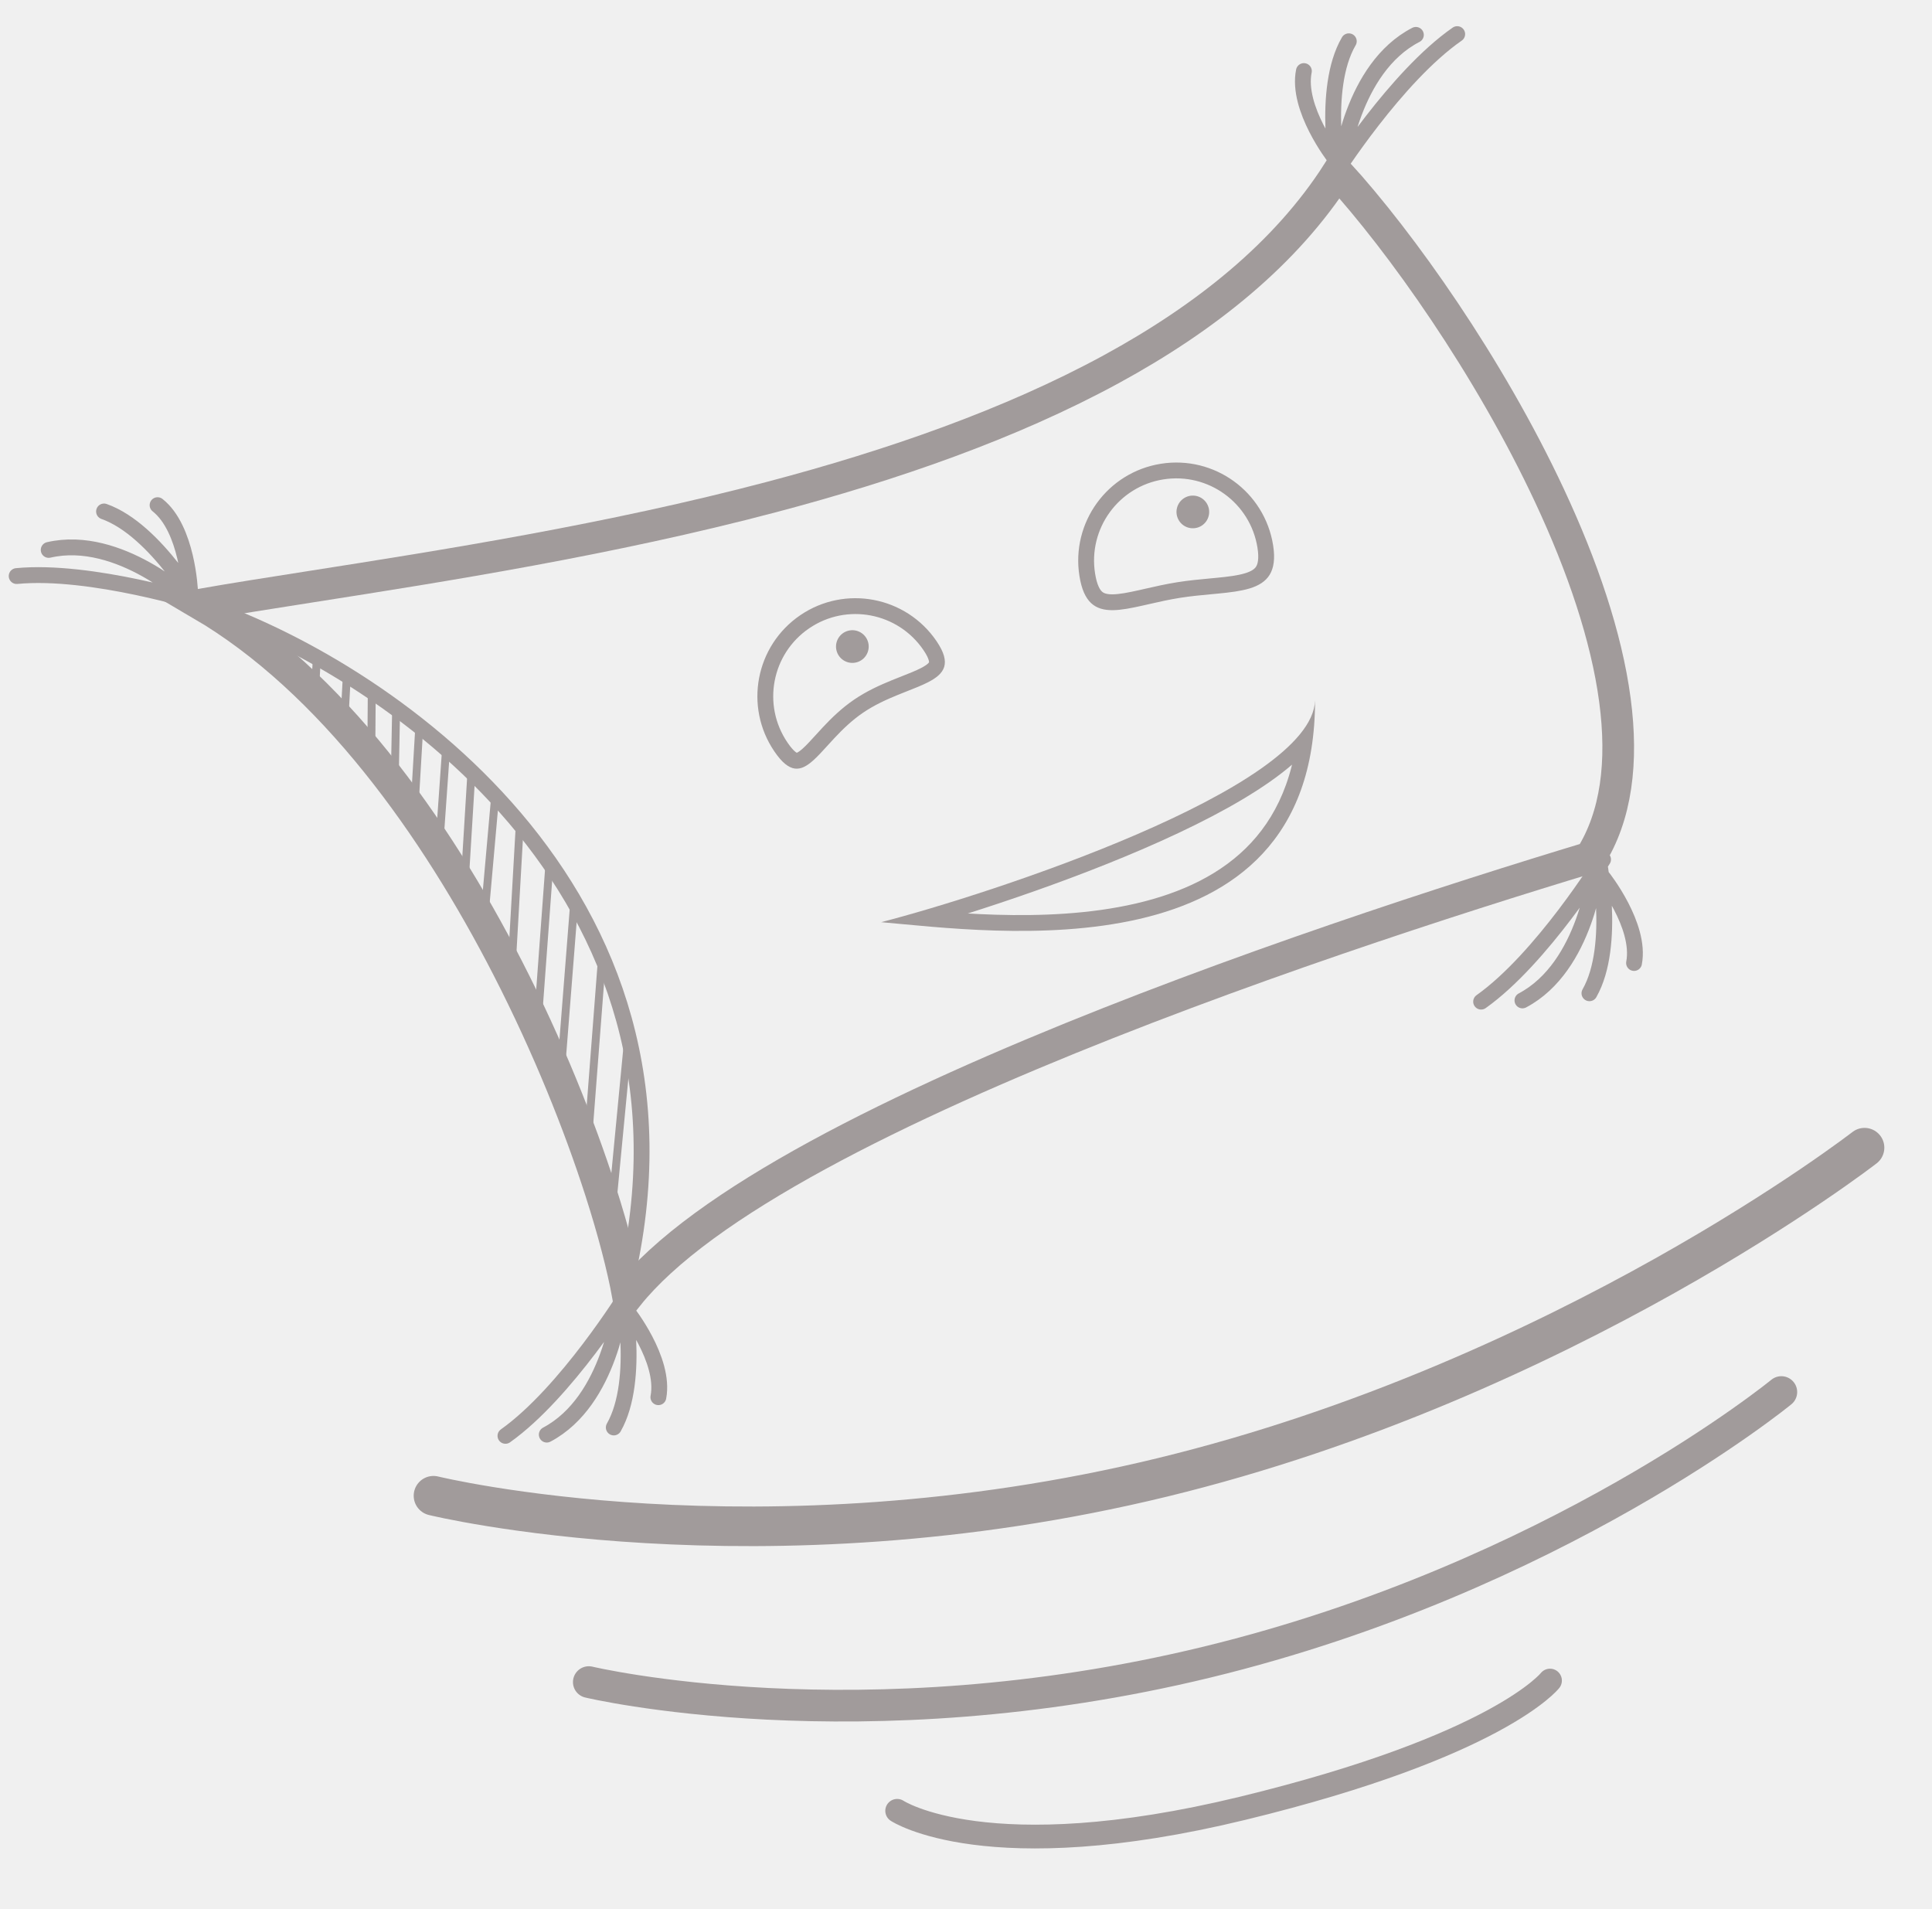
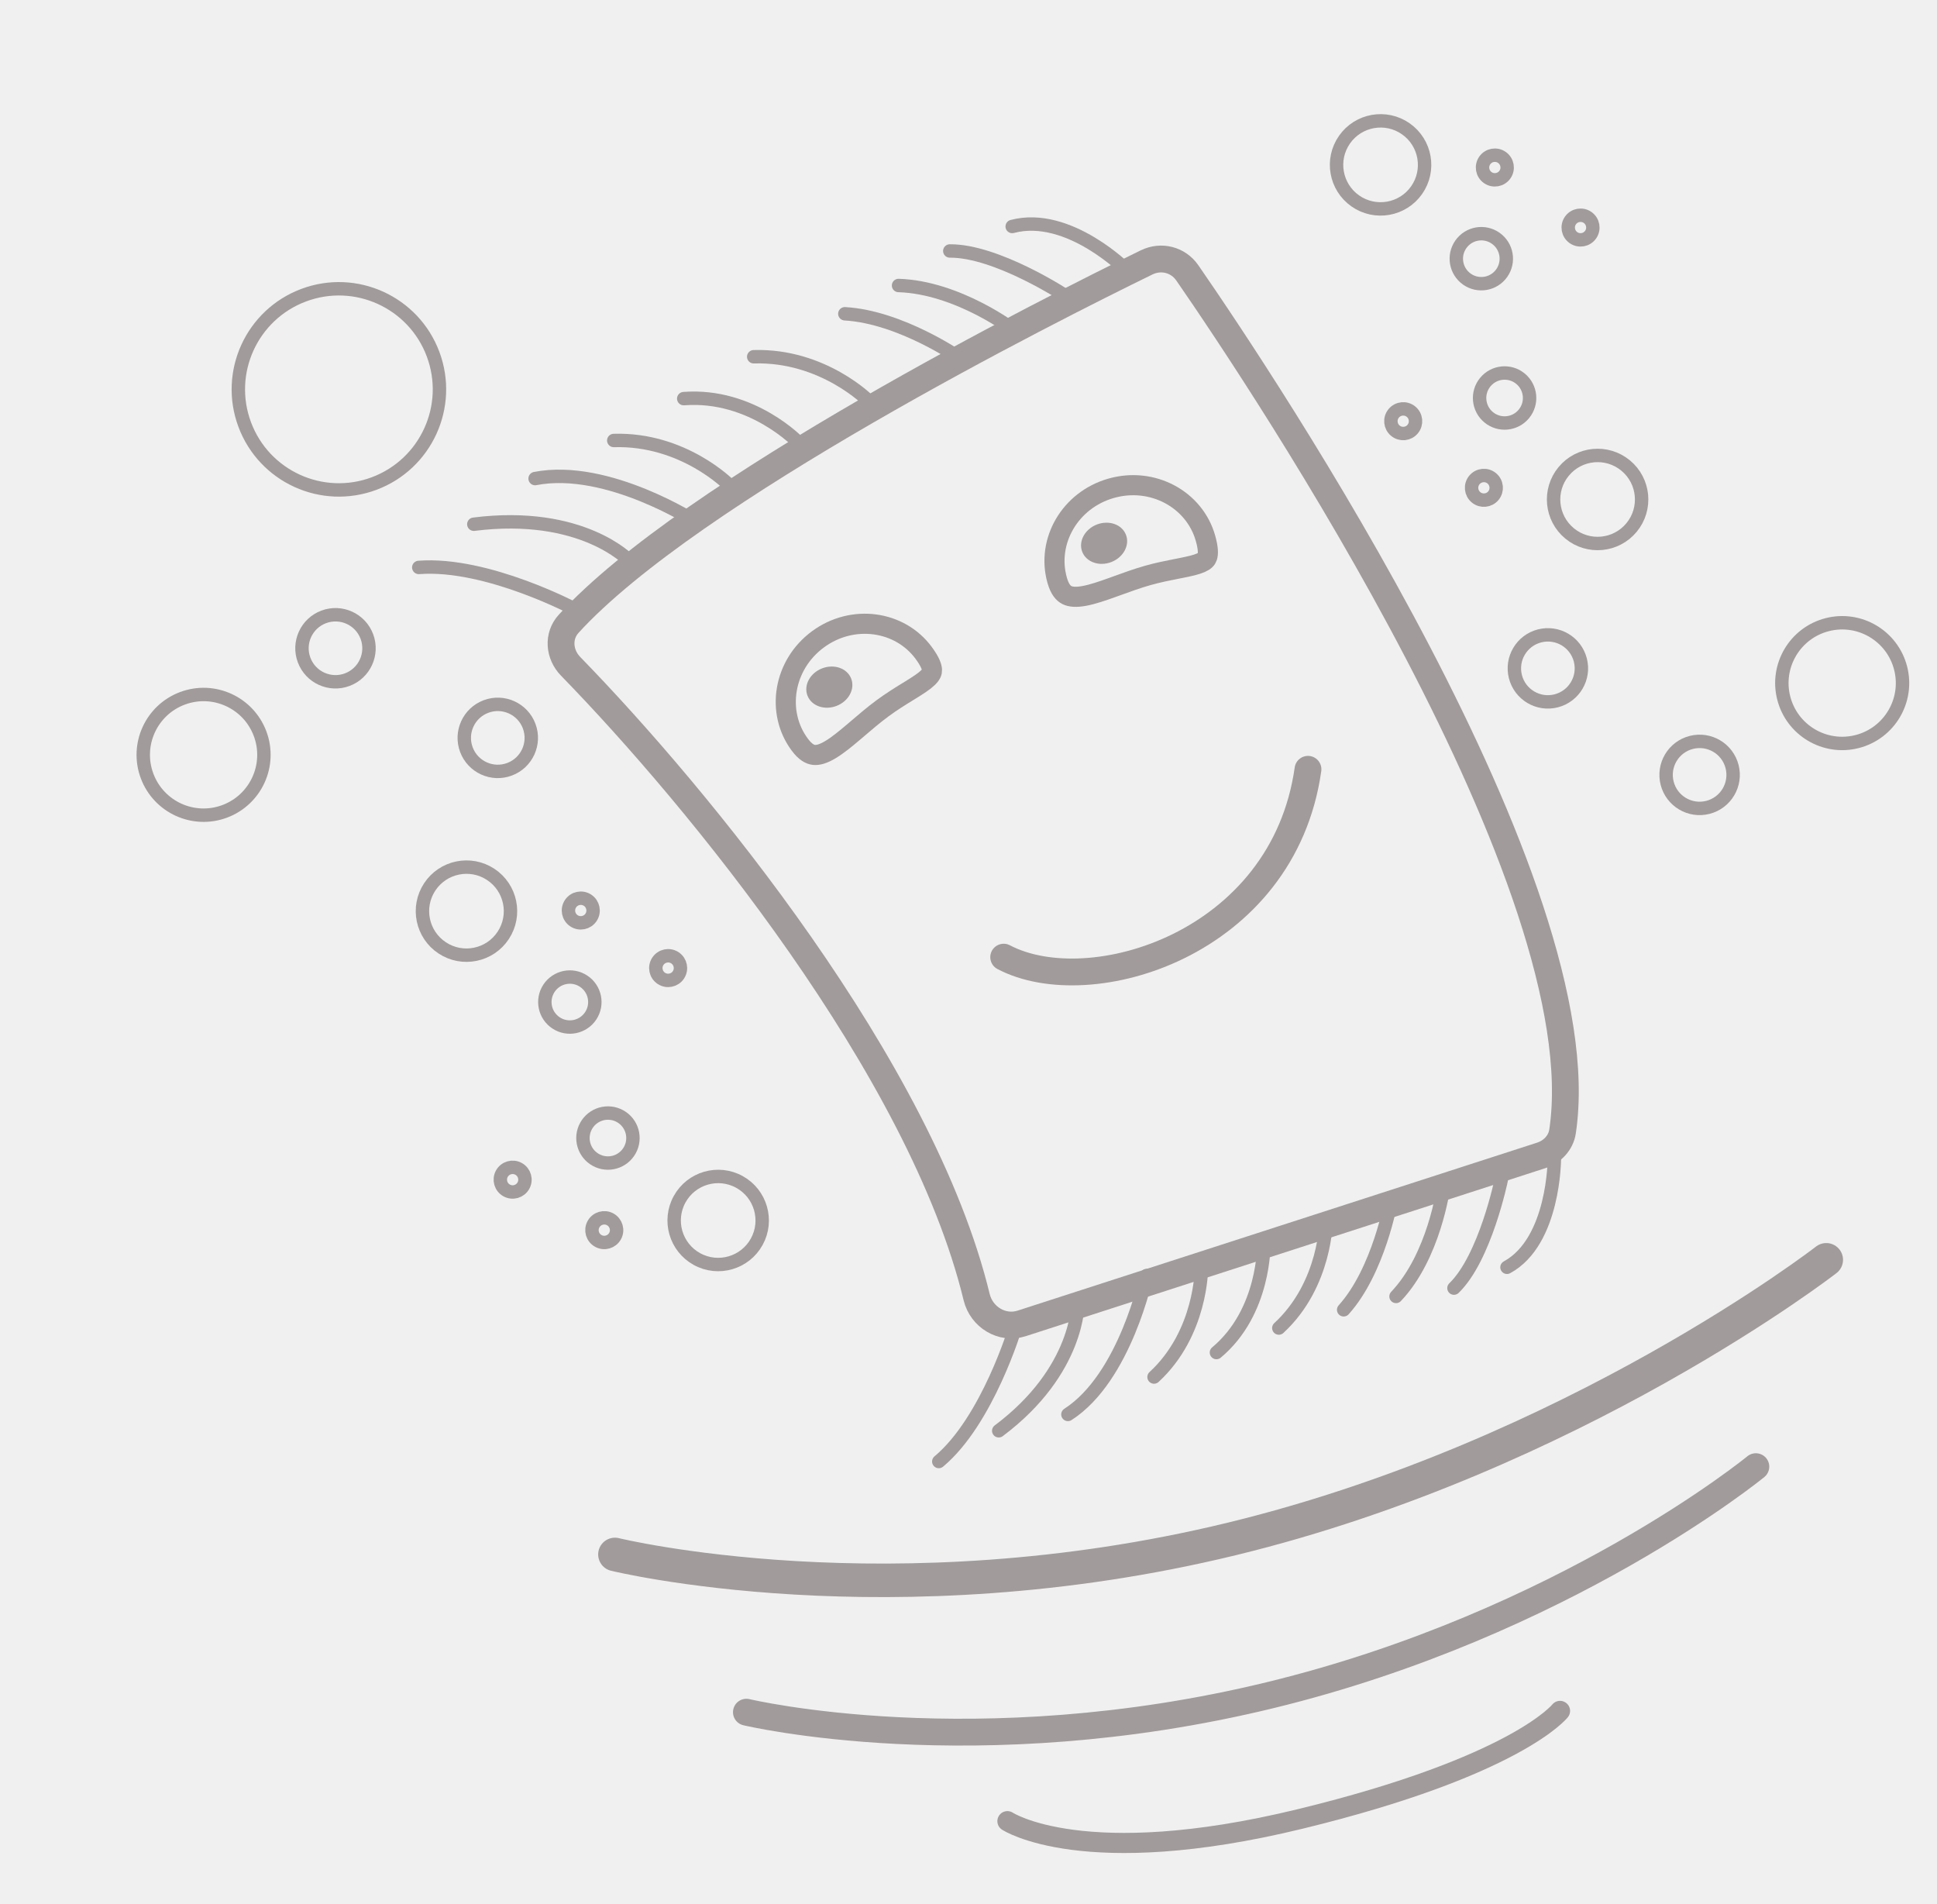
- <svg xmlns="http://www.w3.org/2000/svg" width="244" height="241" fill="none">
-   <path d="M54.747 188.885s41.081 10.077 92.059-2.32c50.977-12.397 88.673-41.633 88.673-41.633" stroke="#A19B9B" stroke-width="5" stroke-linecap="round" stroke-linejoin="round" />
-   <path d="M74.362 212.416s34.142 8.163 78.115-2.531c43.973-10.693 72.496-34.096 72.496-34.096" stroke="#A19B9B" stroke-width="4" stroke-linecap="round" stroke-linejoin="round" />
-   <path d="M113.307 228.673s11.361 7.529 43.66-.326c32.299-7.854 38.789-16.122 38.789-16.122" stroke="#A19B9B" stroke-width="3" stroke-linecap="round" stroke-linejoin="round" />
-   <path d="M40.029 82.78l-.337 6.277m4.083-3.255l-.337 6.278m3.514-4.805L46.9 94.33m3.126-4.664l-.156 7.97m3.089-5.968l-.609 10.335m3.967-7.169l-.92 13.086m4.136-10.308l-.88 14.39m20.679 19.238l-2.096 21.87m-14.732-52.191l-1.372 15.45m4.485-11.755l-.946 16.613m4.729-12.285l-1.397 18.977m4.446-13.06l-1.709 21.728m5.286-15.565l-1.98 25.784" stroke="#A19B9B" stroke-linecap="round" stroke-linejoin="round" />
-   <path d="M63.836 181.322c7.674-5.451 15.4-17.954 15.4-17.954m-.878 1.201s-1.203 12.311-9.303 16.598m9.51-18.432s2.427 11.42-1.049 17.529m1.656-14.674s4.882 6.123 3.977 10.851m103.907-49.952c7.674-5.45 15.401-17.954 15.401-17.954m-.878 1.201s-1.204 12.311-9.304 16.599m9.511-18.433s2.427 11.42-1.049 17.53m1.655-14.675s4.883 6.124 3.978 10.852M184.037 4.307C176.304 9.672 168.44 22.09 168.44 22.09m.892-1.192s1.338-12.296 9.485-16.494m-9.713 18.326s-2.301-11.446 1.242-17.517m-1.817 14.656s-4.814-6.177-3.857-10.895M2.104 72.745c9.37-.903 23.396 3.492 23.396 3.492m-1.45-.334s-8.969-8.519-17.9-6.458m19.256 7.71s-5.64-10.222-12.267-12.566M23.996 74.6s-.317-7.826-4.096-10.808" stroke="#A19B9B" stroke-width="2" stroke-linecap="round" stroke-linejoin="round" />
-   <path d="M64.132 122.263c-9.173-17.876-22.264-36.285-38.73-45.934 4.108-.713 8.837-1.455 14.022-2.268 16.489-2.588 37.595-5.9 58.056-11.305 15.134-3.998 30.104-9.178 42.888-16.144 11.9-6.483 22.018-14.575 28.567-24.808 7.995 8.76 19.117 24.43 26.769 40.81 4.117 8.812 7.182 17.728 8.253 25.811 1.035 7.806.187 14.621-3.121 19.851-16.937 5.117-45.224 14.215-70.599 24.875-12.858 5.402-25.028 11.229-34.612 17.172-4.792 2.971-8.98 5.997-12.296 9.043-1.515 1.391-2.869 2.806-4.022 4.242-.679-3.676-1.856-8.21-3.472-13.237-2.674-8.321-6.612-18.186-11.703-28.108z" stroke="#A19B9B" stroke-width="4" />
-   <mask id="a" fill="#fff">
-     <path d="M111.28 116.454c13.921 1.199 54.803 7.046 54.803-27.999-.4 11.2-41.23 24.514-54.803 27.999z" />
-   </mask>
-   <path d="M111.28 116.454l-.497-1.937a2.001 2.001 0 0 0 .326 3.93l.171-1.993zm54.803-27.999h2l-3.999-.071 1.999.071zm-54.974 29.992c6.815.587 20.9 2.405 33.244-.453 6.213-1.438 12.176-4.097 16.59-8.85 4.449-4.791 7.14-11.511 7.14-20.689h-4c0 8.345-2.42 14.036-6.071 17.967-3.686 3.97-8.814 6.345-14.561 7.676-11.577 2.68-24.894.975-31.999.363l-.343 3.986zm.669-.056c6.866-1.763 20.568-5.994 32.637-11.207 6.025-2.603 11.734-5.489 15.994-8.482 2.129-1.496 3.969-3.068 5.308-4.704 1.33-1.624 2.293-3.468 2.364-5.471l-3.997-.143c-.029.796-.429 1.819-1.462 3.08-1.023 1.25-2.545 2.582-4.512 3.965-3.932 2.762-9.353 5.522-15.282 8.083-11.839 5.115-25.338 9.283-32.045 11.005l.995 3.874z" fill="#A19B9B" mask="url(#a)" />
-   <path d="M117.449 81.523c.911 1.339.951 2.036.839 2.403-.12.394-.532.824-1.543 1.342-.699.358-1.524.683-2.472 1.057-.403.159-.828.326-1.275.509-1.455.594-3.059 1.318-4.561 2.34-1.502 1.022-2.727 2.223-3.761 3.324a95.01 95.01 0 0 0-.967 1.052c-.615.676-1.14 1.253-1.655 1.716-.772.693-1.222.841-1.542.798-.343-.047-.957-.368-1.886-1.734-3.537-5.197-2.19-12.278 3.008-15.815 5.197-3.536 12.278-2.19 15.815 3.008zm42.35-12.514c.248 1.564.05 2.483-.304 3.056-.349.567-.962.98-1.959 1.285-1.01.309-2.278.467-3.79.613l-.847.08c-1.265.117-2.649.246-4.056.47-1.425.226-2.772.533-3.985.81-.258.06-.51.117-.756.172-1.431.321-2.605.55-3.578.559-.951.008-1.579-.196-2.035-.618-.477-.443-.923-1.272-1.175-2.856-.986-6.21 3.248-12.042 9.457-13.028 6.209-.986 12.041 3.248 13.028 9.457z" stroke="#A19B9B" stroke-width="2" />
-   <circle cx="107.648" cy="81.648" r="2.064" transform="rotate(-20.128 107.648 81.648)" fill="#A19B9B" />
-   <circle cx="150.648" cy="64.648" r="2.064" transform="rotate(-20.128 150.648 64.648)" fill="#A19B9B" />
-   <path d="M26.401 76.783c23.05 8.112 65.71 37.025 51.957 87.786" stroke="#A19B9B" stroke-width="2" />
+ <svg xmlns="http://www.w3.org/2000/svg" width="289" height="284" viewBox="0 0 289 284" fill="none">
+   <path d="M91.747 231.885C91.747 231.885 132.828 241.962 183.806 229.565C234.783 217.168 272.479 187.932 272.479 187.932" stroke="#A19B9B" stroke-width="5" stroke-linecap="round" stroke-linejoin="round" />
+   <path d="M111.363 255.416C111.363 255.416 145.504 263.579 189.477 252.885C233.45 242.192 261.973 218.789 261.973 218.789" stroke="#A19B9B" stroke-width="4" stroke-linecap="round" stroke-linejoin="round" />
+   <path d="M150.307 271.673C150.307 271.673 161.668 279.202 193.967 271.347C226.266 263.493 232.756 255.225 232.756 255.225" stroke="#A19B9B" stroke-width="3" stroke-linecap="round" stroke-linejoin="round" />
+   <path d="M145.717 193.501C137.469 159.462 104.08 118.839 85.139 99.403C83.409 97.627 83.171 94.885 84.843 93.053C103.011 73.152 156.463 46.278 171.071 39.145C173.244 38.084 175.779 38.724 177.153 40.713C188.707 57.437 238.608 132.226 233.134 168.775C232.877 170.495 231.597 171.826 229.942 172.361L152.43 197.42C149.509 198.364 146.44 196.484 145.717 193.501Z" stroke="#A19B9B" stroke-width="4" />
+   <path d="M151.526 197.948C151.526 197.948 147.349 211.941 140.067 218.021" stroke="#A19B9B" stroke-width="2" stroke-linecap="round" stroke-linejoin="round" />
+   <path d="M160.835 194.295C160.835 194.295 161.047 204.417 149.011 213.437" stroke="#A19B9B" stroke-width="2" stroke-linecap="round" stroke-linejoin="round" />
+   <path d="M171.074 190.276C171.074 190.276 167.911 205.483 159.333 210.998" stroke="#A19B9B" stroke-width="2" stroke-linecap="round" stroke-linejoin="round" />
+   <path d="M179.252 189.215C179.252 189.215 179.282 198.872 172.182 205.418" stroke="#A19B9B" stroke-width="2" stroke-linecap="round" stroke-linejoin="round" />
+   <path d="M188.561 185.562C188.561 185.562 188.773 195.684 181.491 201.765" stroke="#A19B9B" stroke-width="2" stroke-linecap="round" stroke-linejoin="round" />
+   <path d="M197.87 181.909C197.87 181.909 197.899 191.565 190.8 198.111" stroke="#A19B9B" stroke-width="2" stroke-linecap="round" stroke-linejoin="round" />
+   <path d="M207.544 179.187C207.544 179.187 205.712 189.574 200.474 195.389" stroke="#A19B9B" stroke-width="2" stroke-linecap="round" stroke-linejoin="round" />
+   <path d="M215.356 177.195C215.356 177.195 213.99 187.399 208.287 193.397" stroke="#A19B9B" stroke-width="2" stroke-linecap="round" stroke-linejoin="round" />
+   <path d="M223.999 175.951C223.999 175.951 221.602 187.635 216.93 192.154" stroke="#A19B9B" stroke-width="2" stroke-linecap="round" stroke-linejoin="round" />
+   <path d="M231.912 172.846C231.912 172.846 231.924 185.195 224.842 189.049" stroke="#A19B9B" stroke-width="2" stroke-linecap="round" stroke-linejoin="round" />
+   <path d="M86.011 90.989C86.011 90.989 72.693 83.862 62.48 84.647" stroke="#A19B9B" stroke-width="2" stroke-linecap="round" stroke-linejoin="round" />
+   <path d="M93.859 83.612C93.859 83.612 86.843 76.16 70.693 78.201" stroke="#A19B9B" stroke-width="2" stroke-linecap="round" stroke-linejoin="round" />
+   <path d="M104.057 77.999C104.057 77.999 90.697 69.276 79.837 71.39" stroke="#A19B9B" stroke-width="2" stroke-linecap="round" stroke-linejoin="round" />
+   <path d="M108.802 72.376C108.802 72.376 101.968 65.39 91.573 65.71" stroke="#A19B9B" stroke-width="2" stroke-linecap="round" stroke-linejoin="round" />
+   <path d="M119.242 66.131C119.242 66.131 112.226 58.679 102.013 59.464" stroke="#A19B9B" stroke-width="2" stroke-linecap="round" stroke-linejoin="round" />
+   <path d="M129.682 59.885C129.682 59.885 122.848 52.899 112.453 53.219" stroke="#A19B9B" stroke-width="2" stroke-linecap="round" stroke-linejoin="round" />
+   <path d="M143.28 53.474C143.28 53.474 134.42 47.283 126.05 46.808" stroke="#A19B9B" stroke-width="2" stroke-linecap="round" stroke-linejoin="round" />
+   <path d="M151.292 49.256C151.292 49.256 142.939 42.865 134.063 42.589" stroke="#A19B9B" stroke-width="2" stroke-linecap="round" stroke-linejoin="round" />
+   <path d="M158.94 44.106C158.94 44.106 148.702 37.381 141.71 37.439" stroke="#A19B9B" stroke-width="2" stroke-linecap="round" stroke-linejoin="round" />
+   <path d="M168.248 40.453C168.248 40.453 159.489 31.537 151.019 33.786" stroke="#A19B9B" stroke-width="2" stroke-linecap="round" stroke-linejoin="round" />
+   <path d="M137.813 97.398C138.779 98.707 139.033 99.484 139.051 99.931C139.064 100.266 138.955 100.602 138.44 101.102C137.874 101.65 137.01 102.209 135.779 102.968C135.677 103.031 135.574 103.095 135.468 103.16C134.347 103.849 133.025 104.663 131.65 105.678C130.37 106.624 129.146 107.67 128.018 108.634C127.827 108.796 127.639 108.957 127.454 109.115C126.141 110.231 124.989 111.173 123.922 111.815C122.846 112.462 122.055 112.679 121.44 112.612C120.889 112.552 120.175 112.231 119.311 111.061C115.735 106.219 116.873 99.188 122.027 95.381C127.181 91.575 134.236 92.555 137.813 97.398Z" stroke="#A19B9B" stroke-width="3" />
+   <path d="M179.853 80.272C180.299 81.837 180.263 82.654 180.123 83.079C180.018 83.397 179.798 83.674 179.14 83.96C178.417 84.275 177.412 84.495 175.993 84.774C175.876 84.797 175.756 84.82 175.635 84.844C174.343 85.096 172.819 85.393 171.175 85.861C169.644 86.297 168.131 86.846 166.736 87.353C166.501 87.438 166.268 87.523 166.04 87.605C164.419 88.189 163.009 88.667 161.784 88.894C160.549 89.122 159.733 89.046 159.18 88.768C158.686 88.519 158.13 87.967 157.732 86.569C156.084 80.778 159.619 74.595 165.781 72.841C171.944 71.086 178.205 74.482 179.853 80.272Z" stroke="#A19B9B" stroke-width="3" />
+   <path d="M149.75 142.784C162.612 149.553 191.452 140.92 195.151 114.761" stroke="#A19B9B" stroke-width="4" stroke-linecap="round" stroke-linejoin="round" />
+   <ellipse cx="123.737" cy="102.503" rx="3.5" ry="3" transform="rotate(-21.4274 123.737 102.503)" fill="#A19B9B" />
+   <ellipse cx="164.731" cy="81.044" rx="3.5" ry="3" transform="rotate(-21.4274 164.731 81.0436)" fill="#A19B9B" />
+   <circle cx="30.375" cy="112.603" r="9" transform="rotate(-20.496 30.3755 112.603)" stroke="#A19B9B" stroke-width="2" />
+   <circle cx="50.564" cy="58.083" r="15" transform="rotate(-20.496 50.5638 58.0831)" stroke="#A19B9B" stroke-width="2" />
+   <circle cx="50.055" cy="96.706" r="5" transform="rotate(-20.496 50.055 96.7061)" stroke="#A19B9B" stroke-width="2" />
+   <circle cx="74.269" cy="110.074" r="5" transform="rotate(-20.496 74.2686 110.074)" stroke="#A19B9B" stroke-width="2" />
+   <circle cx="85.021" cy="149.48" r="3.73" transform="rotate(-56.6239 85.0214 149.48)" stroke="#A19B9B" stroke-width="2" />
+   <circle cx="69.598" cy="135.921" r="6.568" transform="rotate(-56.6239 69.5976 135.921)" stroke="#A19B9B" stroke-width="2" />
+   <circle cx="86.652" cy="135.827" r="1.838" transform="rotate(-56.6239 86.652 135.827)" stroke="#A19B9B" stroke-width="2" />
+   <circle cx="99.687" cy="144.414" r="1.838" transform="rotate(-56.6239 99.6869 144.414)" stroke="#A19B9B" stroke-width="2" />
+   <circle cx="90.706" cy="169.768" r="3.73" transform="rotate(118.847 90.7059 169.768)" stroke="#A19B9B" stroke-width="2" />
+   <circle cx="107.152" cy="182.067" r="6.568" transform="rotate(118.847 107.152 182.067)" stroke="#A19B9B" stroke-width="2" />
+   <circle cx="90.158" cy="183.507" r="1.838" transform="rotate(118.847 90.1583 183.507)" stroke="#A19B9B" stroke-width="2" />
+   <circle cx="76.486" cy="175.976" r="1.838" transform="rotate(118.847 76.4859 175.976)" stroke="#A19B9B" stroke-width="2" />
+   <circle cx="274.854" cy="101.903" r="9" transform="rotate(165.669 274.854 101.903)" stroke="#A19B9B" stroke-width="2" />
+   <circle cx="253.582" cy="115.595" r="5" transform="rotate(165.669 253.582 115.595)" stroke="#A19B9B" stroke-width="2" />
+   <circle cx="230.944" cy="99.704" r="5" transform="rotate(165.669 230.944 99.7041)" stroke="#A19B9B" stroke-width="2" />
+   <circle cx="224.485" cy="59.371" r="3.73" transform="rotate(129.541 224.485 59.3715)" stroke="#A19B9B" stroke-width="2" />
+   <circle cx="238.363" cy="74.509" r="6.568" transform="rotate(129.541 238.363 74.5087)" stroke="#A19B9B" stroke-width="2" />
+   <circle cx="221.397" cy="72.77" r="1.838" transform="rotate(129.541 221.397 72.7703)" stroke="#A19B9B" stroke-width="2" />
+   <circle cx="209.36" cy="62.833" r="1.838" transform="rotate(129.541 209.36 62.8328)" stroke="#A19B9B" stroke-width="2" />
+   <circle cx="221.012" cy="38.59" r="3.73" transform="rotate(-54.988 221.012 38.5905)" stroke="#A19B9B" stroke-width="2" />
+   <circle cx="205.982" cy="24.596" r="6.568" transform="rotate(-54.988 205.982 24.5963)" stroke="#A19B9B" stroke-width="2" />
+   <circle cx="223.032" cy="24.989" r="1.838" transform="rotate(-54.988 223.032 24.9894)" stroke="#A19B9B" stroke-width="2" />
+   <circle cx="235.816" cy="33.946" r="1.838" transform="rotate(-54.988 235.816 33.9455)" stroke="#A19B9B" stroke-width="2" />
</svg>
